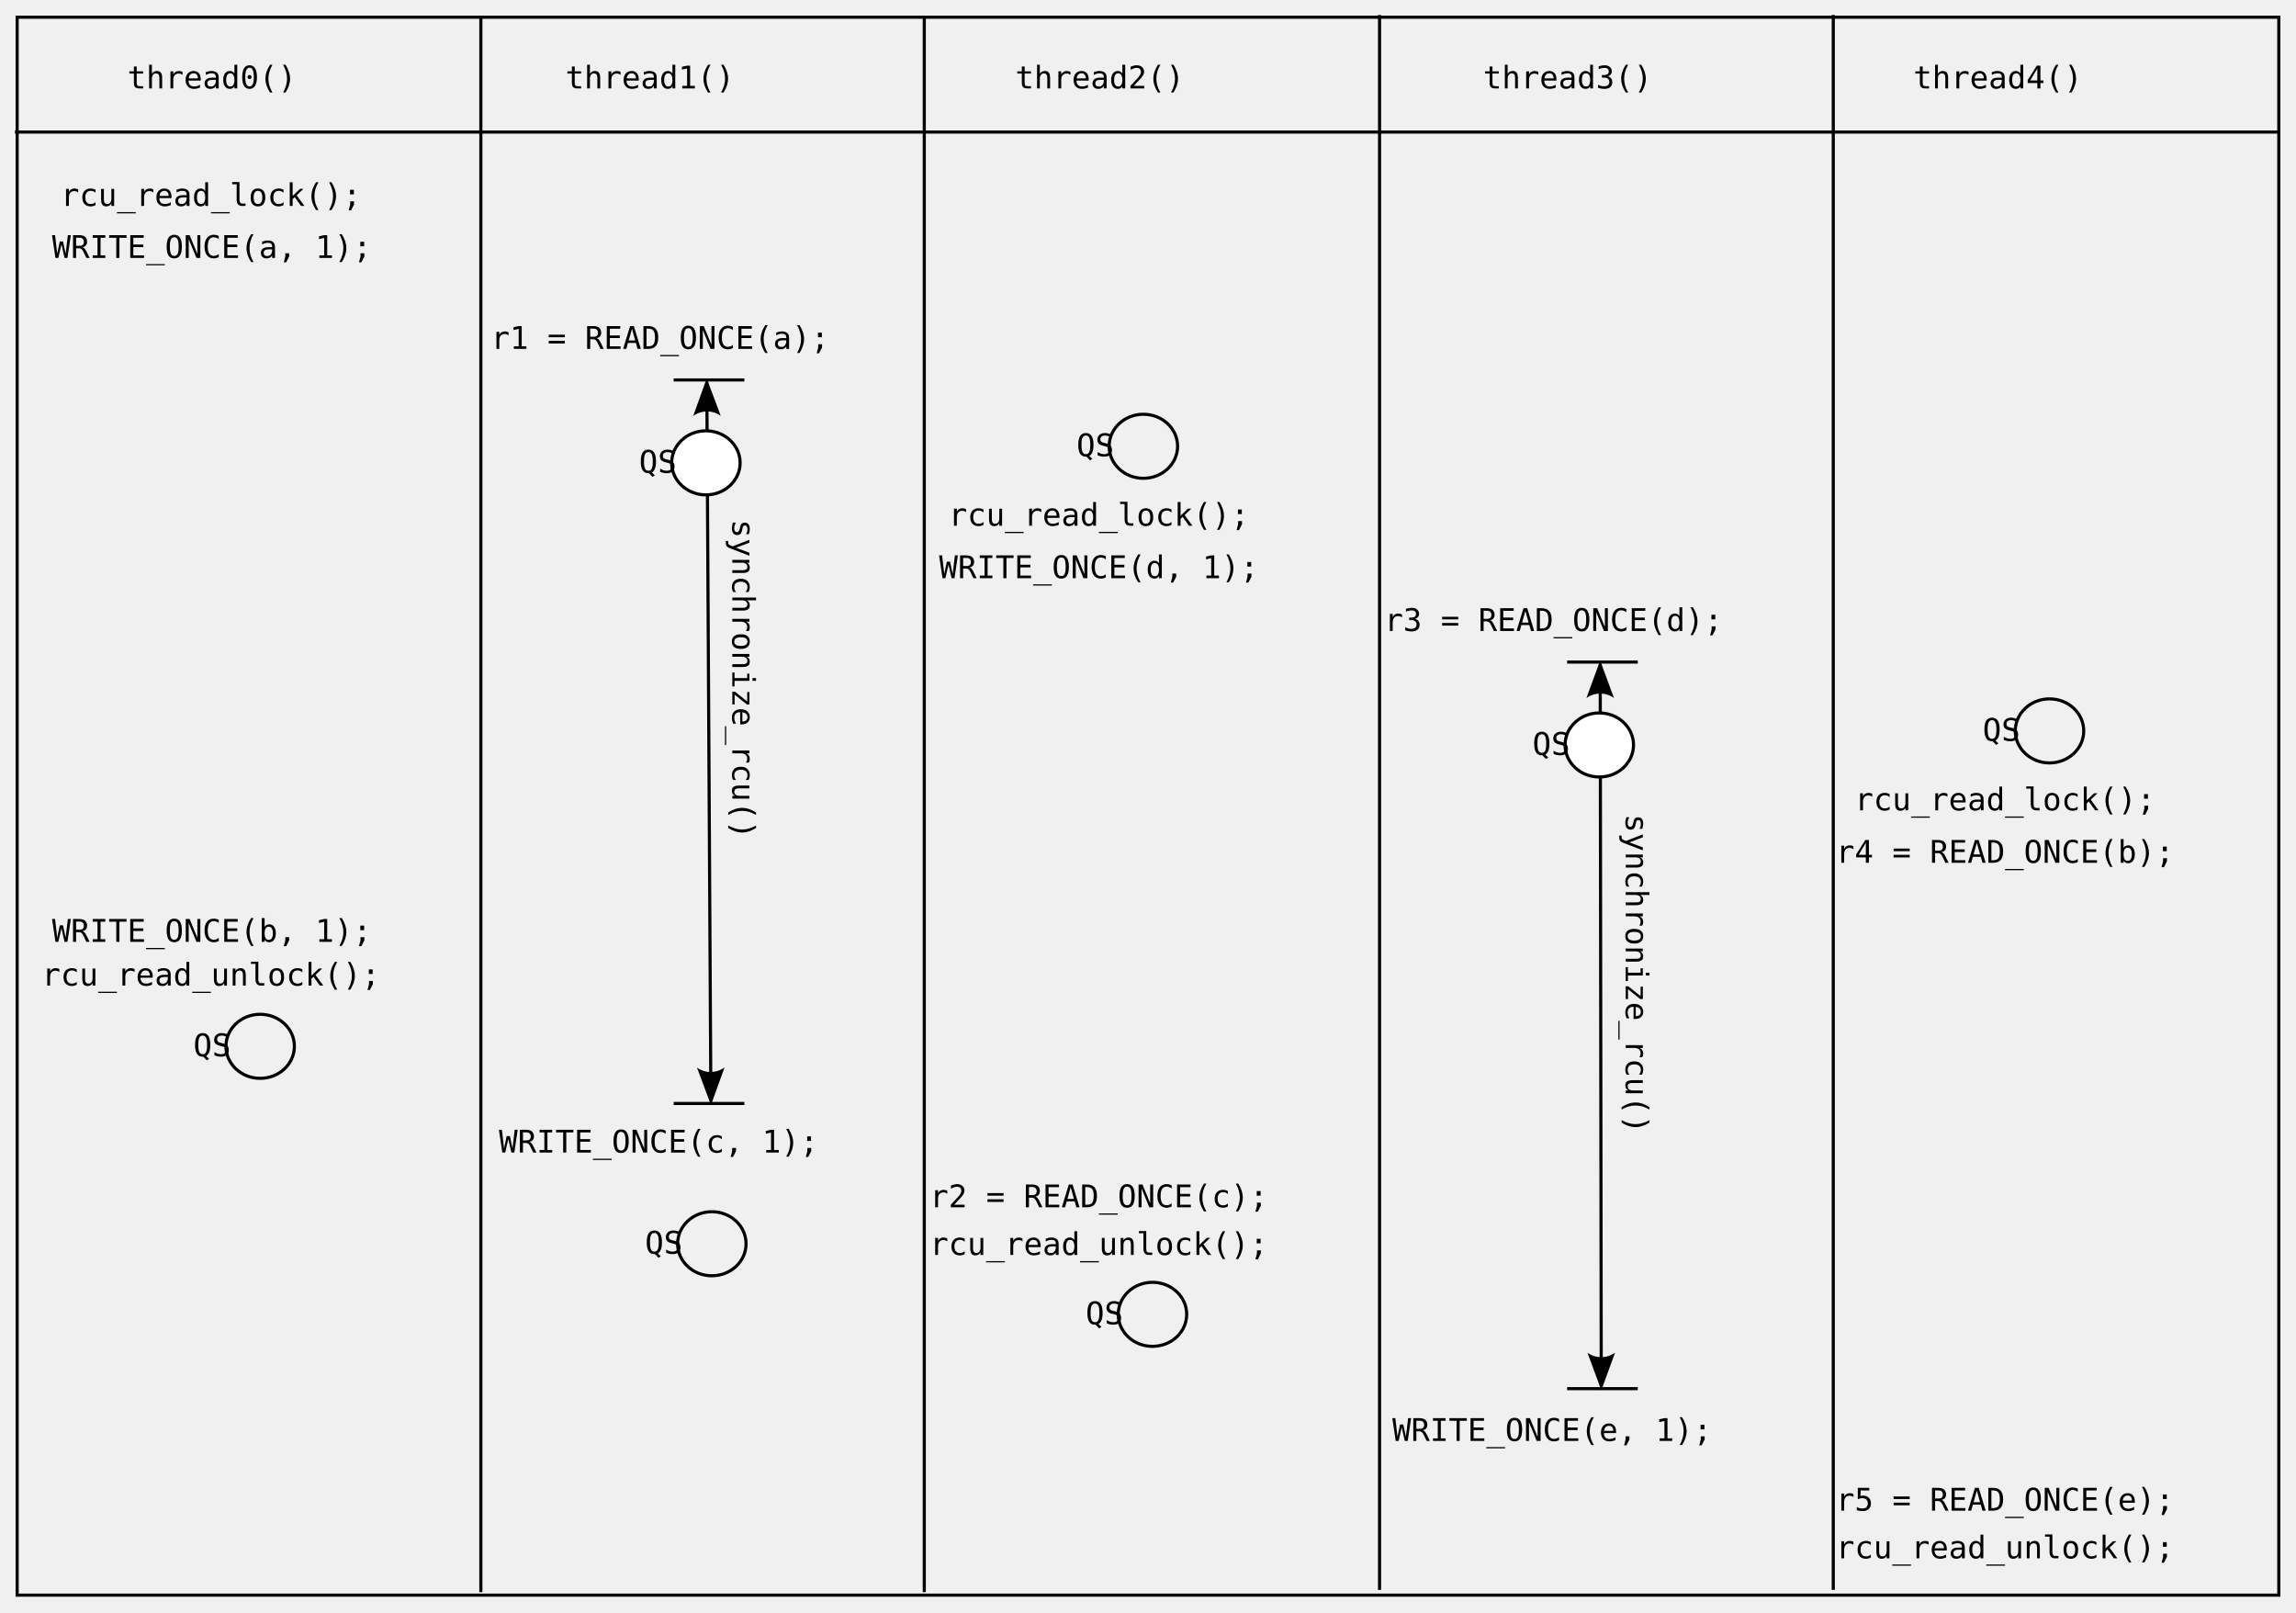
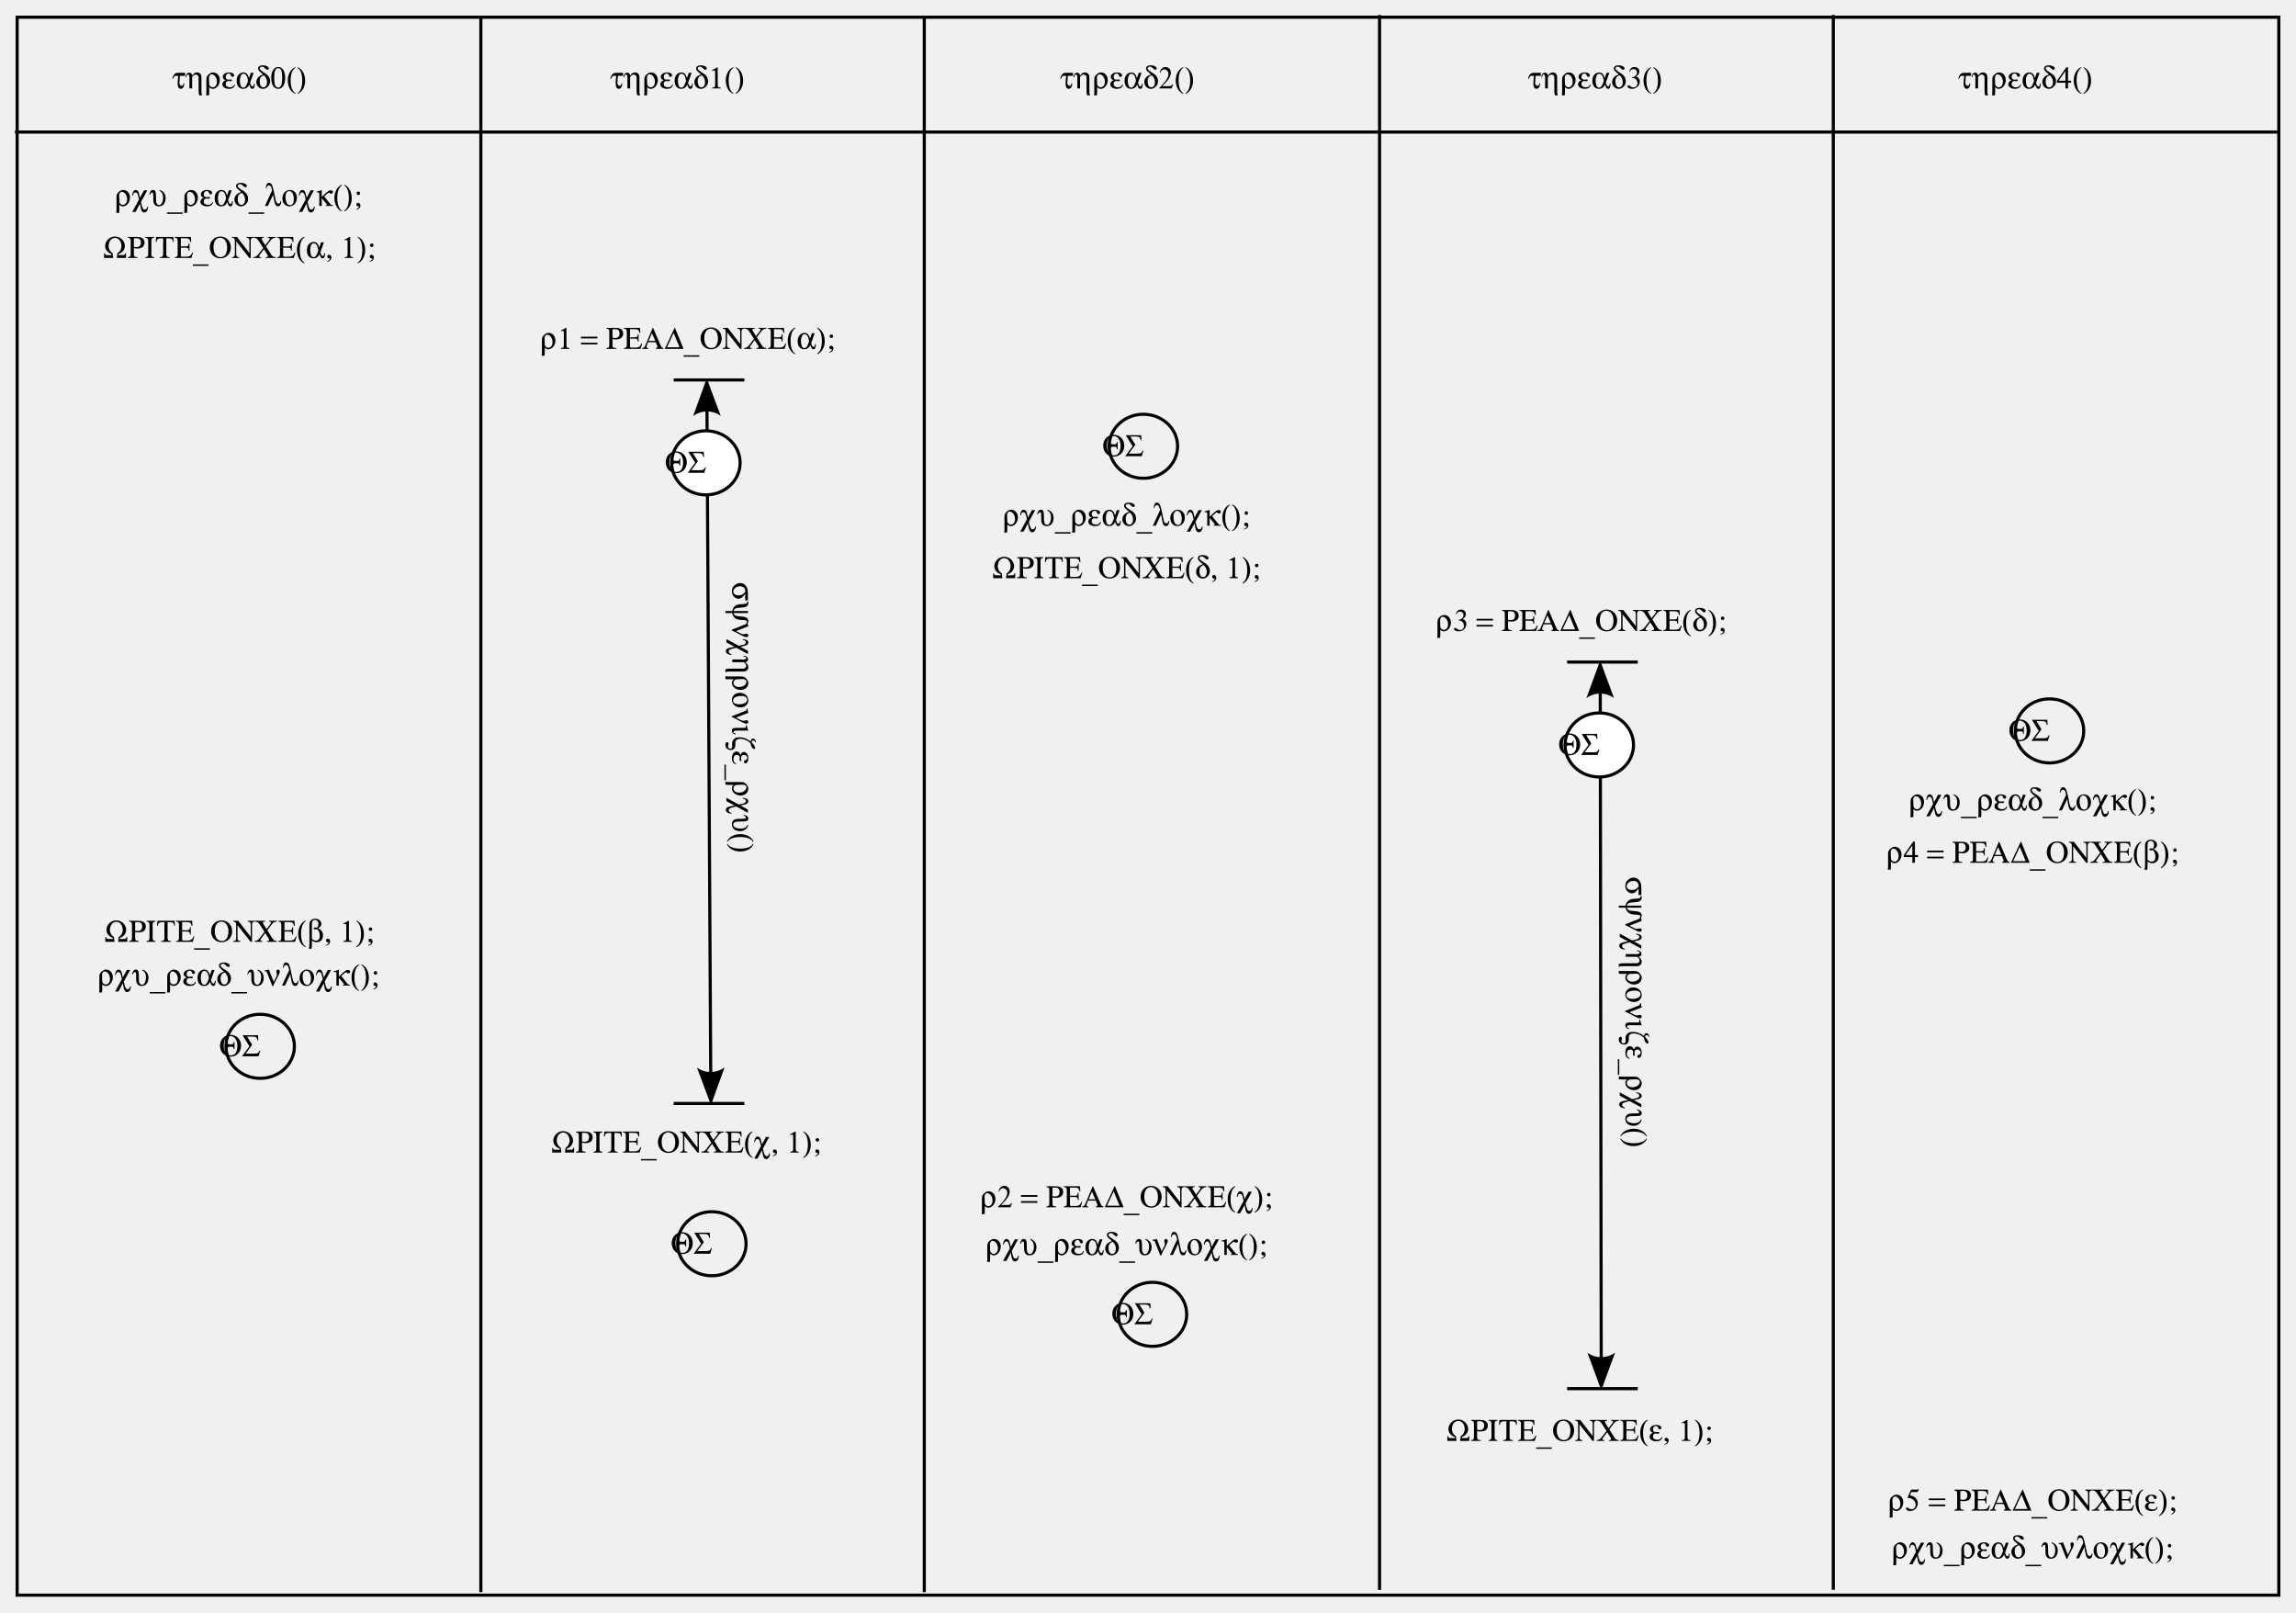
<svg xmlns="http://www.w3.org/2000/svg" width="735.25" height="516.219" id="svg2" version="1.1">
  <defs id="defs4">
    <marker orient="auto" refY="0" refX="0" id="Arrow2Lend" style="overflow:visible">
      <path id="path3792" style="fill-rule:evenodd;stroke-width:0.625;stroke-linejoin:round" d="M 8.719,4.034 -2.207,0.016 8.719,-4.002 c -1.745,2.372 -1.735,5.617 -6e-7,8.035 z" transform="matrix(-1.1,0,0,-1.1,-1.1,0)" />
    </marker>
    <marker orient="auto" refY="0" refX="0" id="Arrow2Lstart" style="overflow:visible">
      <path id="path3789" style="fill-rule:evenodd;stroke-width:0.625;stroke-linejoin:round" d="M 8.719,4.034 -2.207,0.016 8.719,-4.002 c -1.745,2.372 -1.735,5.617 -6e-7,8.035 z" transform="matrix(1.1,0,0,1.1,1.1,0)" />
    </marker>
    <marker orient="auto" refY="0" refX="0" id="Arrow2Lstart-4" style="overflow:visible">
      <path id="path3789-9" style="fill-rule:evenodd;stroke-width:0.625;stroke-linejoin:round" d="M 8.719,4.034 -2.207,0.016 8.719,-4.002 c -1.745,2.372 -1.735,5.617 -6e-7,8.035 z" transform="matrix(1.1,0,0,1.1,1.1,0)" />
    </marker>
    <marker orient="auto" refY="0" refX="0" id="Arrow2Lend-4" style="overflow:visible">
      <path id="path3792-4" style="fill-rule:evenodd;stroke-width:0.625;stroke-linejoin:round" d="M 8.719,4.034 -2.207,0.016 8.719,-4.002 c -1.745,2.372 -1.735,5.617 -6e-7,8.035 z" transform="matrix(-1.1,0,0,-1.1,-1.1,0)" />
    </marker>
  </defs>
  <g id="layer1" transform="translate(-29.15625,-185.5938)">
-     <flowRoot xml:space="preserve" id="flowRoot2985" style="font-size:10px;font-style:normal;font-variant:normal;font-weight:normal;font-stretch:normal;text-align:center;line-height:125%;letter-spacing:0px;word-spacing:0px;writing-mode:lr-tb;text-anchor:middle;fill:#000000;fill-opacity:1;stroke:none;font-family:monospace;-inkscape-font-specification:monospace">
+     <flowRoot xml:space="preserve" id="flowRoot2985" style="font-size:10px;font-style:normal;font-variant:normal;font-weight:normal;font-stretch:normal;text-align:center;line-height:125%;letter-spacing:0px;word-spacing:0px;writing-mode:lr-tb;text-anchor:middle;fill:#000000;fill-opacity:1;stroke:none;font-family:Symbol;-inkscape-font-specification:Symbol">
      <flowRegion id="flowRegion2987">
        <rect id="rect2989" width="82.857" height="11.429" x="240" y="492.362" />
      </flowRegion>
      <flowPara id="flowPara2991" />
    </flowRoot>
    <g id="g4433" transform="translate(2,-12)">
-       <text id="text2993" y="-261.666" x="436.123" style="font-size:10px;font-style:normal;font-variant:normal;font-weight:normal;font-stretch:normal;text-align:center;line-height:125%;letter-spacing:0px;word-spacing:0px;writing-mode:lr-tb;text-anchor:middle;fill:#000000;fill-opacity:1;stroke:none;font-family:monospace;-inkscape-font-specification:monospace" xml:space="preserve" transform="matrix(0,1,-1,0,0,0)">
+       <text id="text2993" y="-261.666" x="436.123" style="font-size:10px;font-style:normal;font-variant:normal;font-weight:normal;font-stretch:normal;text-align:center;line-height:125%;letter-spacing:0px;word-spacing:0px;writing-mode:lr-tb;text-anchor:middle;fill:#000000;fill-opacity:1;stroke:none;font-family:Symbol;-inkscape-font-specification:Symbol" xml:space="preserve" transform="matrix(0,1,-1,0,0,0)">
        <tspan y="-261.666" x="436.123" id="tspan2995">synchronize_rcu()</tspan>
      </text>
      <g id="g4417" transform="matrix(0,1,-1,0,730.9026,222.4928)">
        <path style="fill:none;stroke:#000000;stroke-width:1px;stroke-linecap:butt;stroke-linejoin:miter;stroke-opacity:1;marker-start:url(#Arrow2Lstart);marker-end:url(#Arrow2Lend)" d="M 97.581,477.405 327.579,476.098" id="path2997" />
        <path style="fill:none;stroke:#000000;stroke-width:1px;stroke-linecap:butt;stroke-linejoin:miter;stroke-opacity:1" d="m 96.753,465.384 0,22.627" id="path4397" />
        <path style="fill:none;stroke:#000000;stroke-width:1px;stroke-linecap:butt;stroke-linejoin:miter;stroke-opacity:1" d="m 328.407,465.384 0,22.627" id="path4397-5" />
      </g>
    </g>
-     <text xml:space="preserve" style="font-size:10px;font-style:normal;font-variant:normal;font-weight:normal;font-stretch:normal;text-align:center;line-height:125%;letter-spacing:0px;word-spacing:0px;writing-mode:lr-tb;text-anchor:middle;fill:#000000;fill-opacity:1;stroke:none;font-family:monospace;-inkscape-font-specification:monospace" x="112.047" y="268.181" id="text4429">
+     <text xml:space="preserve" style="font-size:10px;font-style:normal;font-variant:normal;font-weight:normal;font-stretch:normal;text-align:center;line-height:125%;letter-spacing:0px;word-spacing:0px;writing-mode:lr-tb;text-anchor:middle;fill:#000000;fill-opacity:1;stroke:none;font-family:Symbol;-inkscape-font-specification:Symbol" x="112.047" y="268.181" id="text4429">
      <tspan id="tspan4431" x="112.047" y="268.181">WRITE_ONCE(a, 1);</tspan>
    </text>
-     <text xml:space="preserve" style="font-size:10px;font-style:normal;font-variant:normal;font-weight:normal;font-stretch:normal;text-align:center;line-height:125%;letter-spacing:0px;word-spacing:0px;writing-mode:lr-tb;text-anchor:middle;fill:#000000;fill-opacity:1;stroke:none;font-family:monospace;-inkscape-font-specification:monospace" x="112.047" y="487.138" id="text4441">
+     <text xml:space="preserve" style="font-size:10px;font-style:normal;font-variant:normal;font-weight:normal;font-stretch:normal;text-align:center;line-height:125%;letter-spacing:0px;word-spacing:0px;writing-mode:lr-tb;text-anchor:middle;fill:#000000;fill-opacity:1;stroke:none;font-family:Symbol;-inkscape-font-specification:Symbol" x="112.047" y="487.138" id="text4441">
      <tspan id="tspan4443" x="112.047" y="487.138">WRITE_ONCE(b, 1);</tspan>
    </text>
-     <text xml:space="preserve" style="font-size:10px;font-style:normal;font-variant:normal;font-weight:normal;font-stretch:normal;text-align:center;line-height:125%;letter-spacing:0px;word-spacing:0px;writing-mode:lr-tb;text-anchor:middle;fill:#000000;fill-opacity:1;stroke:none;font-family:monospace;-inkscape-font-specification:monospace" x="255.609" y="297.293" id="text4445">
+     <text xml:space="preserve" style="font-size:10px;font-style:normal;font-variant:normal;font-weight:normal;font-stretch:normal;text-align:center;line-height:125%;letter-spacing:0px;word-spacing:0px;writing-mode:lr-tb;text-anchor:middle;fill:#000000;fill-opacity:1;stroke:none;font-family:Symbol;-inkscape-font-specification:Symbol" x="255.609" y="297.293" id="text4445">
      <tspan id="tspan4447" x="255.609" y="297.293">r1 = READ_ONCE(a);</tspan>
    </text>
-     <text xml:space="preserve" style="font-size:10px;font-style:normal;font-variant:normal;font-weight:normal;font-stretch:normal;text-align:center;line-height:125%;letter-spacing:0px;word-spacing:0px;writing-mode:lr-tb;text-anchor:middle;fill:#000000;fill-opacity:1;stroke:none;font-family:monospace;-inkscape-font-specification:monospace" x="255.144" y="554.618" id="text4449">
+     <text xml:space="preserve" style="font-size:10px;font-style:normal;font-variant:normal;font-weight:normal;font-stretch:normal;text-align:center;line-height:125%;letter-spacing:0px;word-spacing:0px;writing-mode:lr-tb;text-anchor:middle;fill:#000000;fill-opacity:1;stroke:none;font-family:Symbol;-inkscape-font-specification:Symbol" x="255.144" y="554.618" id="text4449">
      <tspan id="tspan4451" x="255.144" y="554.618">WRITE_ONCE(c, 1);</tspan>
    </text>
-     <text xml:space="preserve" style="font-size:10px;font-style:normal;font-variant:normal;font-weight:normal;font-stretch:normal;text-align:center;line-height:125%;letter-spacing:0px;word-spacing:0px;writing-mode:lr-tb;text-anchor:middle;fill:#000000;fill-opacity:1;stroke:none;font-family:monospace;-inkscape-font-specification:monospace" x="396.103" y="370.711" id="text4453">
+     <text xml:space="preserve" style="font-size:10px;font-style:normal;font-variant:normal;font-weight:normal;font-stretch:normal;text-align:center;line-height:125%;letter-spacing:0px;word-spacing:0px;writing-mode:lr-tb;text-anchor:middle;fill:#000000;fill-opacity:1;stroke:none;font-family:Symbol;-inkscape-font-specification:Symbol" x="396.103" y="370.711" id="text4453">
      <tspan id="tspan4455" x="396.103" y="370.711">WRITE_ONCE(d, 1);</tspan>
    </text>
-     <text xml:space="preserve" style="font-size:10px;font-style:normal;font-variant:normal;font-weight:normal;font-stretch:normal;text-align:center;line-height:125%;letter-spacing:0px;word-spacing:0px;writing-mode:lr-tb;text-anchor:middle;fill:#000000;fill-opacity:1;stroke:none;font-family:monospace;-inkscape-font-specification:monospace" x="396.103" y="572.136" id="text4457">
+     <text xml:space="preserve" style="font-size:10px;font-style:normal;font-variant:normal;font-weight:normal;font-stretch:normal;text-align:center;line-height:125%;letter-spacing:0px;word-spacing:0px;writing-mode:lr-tb;text-anchor:middle;fill:#000000;fill-opacity:1;stroke:none;font-family:Symbol;-inkscape-font-specification:Symbol" x="396.103" y="572.136" id="text4457">
      <tspan id="tspan4459" x="396.103" y="572.136">r2 = READ_ONCE(c);</tspan>
    </text>
-     <text xml:space="preserve" style="font-size:10px;font-style:normal;font-variant:normal;font-weight:normal;font-stretch:normal;text-align:center;line-height:125%;letter-spacing:0px;word-spacing:0px;writing-mode:lr-tb;text-anchor:middle;fill:#000000;fill-opacity:1;stroke:none;font-family:monospace;-inkscape-font-specification:monospace" x="112.082" y="213.91" id="text4461">
+     <text xml:space="preserve" style="font-size:10px;font-style:normal;font-variant:normal;font-weight:normal;font-stretch:normal;text-align:center;line-height:125%;letter-spacing:0px;word-spacing:0px;writing-mode:lr-tb;text-anchor:middle;fill:#000000;fill-opacity:1;stroke:none;font-family:Symbol;-inkscape-font-specification:Symbol" x="112.082" y="213.91" id="text4461">
      <tspan id="tspan4463" x="112.082" y="213.91">thread0()</tspan>
    </text>
-     <text xml:space="preserve" style="font-size:10px;font-style:normal;font-variant:normal;font-weight:normal;font-stretch:normal;text-align:center;line-height:125%;letter-spacing:0px;word-spacing:0px;writing-mode:lr-tb;text-anchor:middle;fill:#000000;fill-opacity:1;stroke:none;font-family:monospace;-inkscape-font-specification:monospace" x="252.345" y="213.91" id="text4461-6">
+     <text xml:space="preserve" style="font-size:10px;font-style:normal;font-variant:normal;font-weight:normal;font-stretch:normal;text-align:center;line-height:125%;letter-spacing:0px;word-spacing:0px;writing-mode:lr-tb;text-anchor:middle;fill:#000000;fill-opacity:1;stroke:none;font-family:Symbol;-inkscape-font-specification:Symbol" x="252.345" y="213.91" id="text4461-6">
      <tspan id="tspan4463-0" x="252.345" y="213.91">thread1()</tspan>
    </text>
-     <text xml:space="preserve" style="font-size:10px;font-style:normal;font-variant:normal;font-weight:normal;font-stretch:normal;text-align:center;line-height:125%;letter-spacing:0px;word-spacing:0px;writing-mode:lr-tb;text-anchor:middle;fill:#000000;fill-opacity:1;stroke:none;font-family:monospace;-inkscape-font-specification:monospace" x="396.426" y="213.91" id="text4461-2">
+     <text xml:space="preserve" style="font-size:10px;font-style:normal;font-variant:normal;font-weight:normal;font-stretch:normal;text-align:center;line-height:125%;letter-spacing:0px;word-spacing:0px;writing-mode:lr-tb;text-anchor:middle;fill:#000000;fill-opacity:1;stroke:none;font-family:Symbol;-inkscape-font-specification:Symbol" x="396.426" y="213.91" id="text4461-2">
      <tspan id="tspan4463-2" x="396.426" y="213.91">thread2()</tspan>
    </text>
    <rect style="fill:none;stroke:#000000;stroke-width:1;stroke-miterlimit:4;stroke-opacity:1;stroke-dasharray:none;stroke-dashoffset:0" id="rect4495" width="724.252" height="505.212" x="34.648" y="191.106" />
    <path style="fill:none;stroke:#000000;stroke-width:1;stroke-linecap:butt;stroke-linejoin:miter;stroke-miterlimit:4;stroke-opacity:1;stroke-dasharray:none;stroke-dashoffset:0" d="m 183.141,191.106 0,504.242" id="path4497" />
    <path style="fill:none;stroke:#000000;stroke-width:1;stroke-linecap:butt;stroke-linejoin:miter;stroke-miterlimit:4;stroke-opacity:1;stroke-dasharray:none;stroke-dashoffset:0" d="m 325.139,191.106 0,504.242" id="path4497-5" />
-     <text xml:space="preserve" style="font-size:10px;font-style:normal;font-variant:normal;font-weight:normal;font-stretch:normal;text-align:center;line-height:125%;letter-spacing:0px;word-spacing:0px;writing-mode:lr-tb;text-anchor:middle;fill:#000000;fill-opacity:1;stroke:none;font-family:monospace;-inkscape-font-specification:monospace" x="111.759" y="251.54" id="text4429-8">
+     <text xml:space="preserve" style="font-size:10px;font-style:normal;font-variant:normal;font-weight:normal;font-stretch:normal;text-align:center;line-height:125%;letter-spacing:0px;word-spacing:0px;writing-mode:lr-tb;text-anchor:middle;fill:#000000;fill-opacity:1;stroke:none;font-family:Symbol;-inkscape-font-specification:Symbol" x="111.759" y="251.54" id="text4429-8">
      <tspan id="tspan4431-9" x="111.759" y="251.54">rcu_read_lock();</tspan>
    </text>
-     <text xml:space="preserve" style="font-size:10px;font-style:normal;font-variant:normal;font-weight:normal;font-stretch:normal;text-align:center;line-height:125%;letter-spacing:0px;word-spacing:0px;writing-mode:lr-tb;text-anchor:middle;fill:#000000;fill-opacity:1;stroke:none;font-family:monospace;-inkscape-font-specification:monospace" x="396.103" y="353.916" id="text4429-8-9">
+     <text xml:space="preserve" style="font-size:10px;font-style:normal;font-variant:normal;font-weight:normal;font-stretch:normal;text-align:center;line-height:125%;letter-spacing:0px;word-spacing:0px;writing-mode:lr-tb;text-anchor:middle;fill:#000000;fill-opacity:1;stroke:none;font-family:Symbol;-inkscape-font-specification:Symbol" x="396.103" y="353.916" id="text4429-8-9">
      <tspan id="tspan4431-9-4" x="396.103" y="353.916">rcu_read_lock();</tspan>
    </text>
-     <text xml:space="preserve" style="font-size:10px;font-style:normal;font-variant:normal;font-weight:normal;font-stretch:normal;text-align:center;line-height:125%;letter-spacing:0px;word-spacing:0px;writing-mode:lr-tb;text-anchor:middle;fill:#000000;fill-opacity:1;stroke:none;font-family:monospace;-inkscape-font-specification:monospace" x="396.103" y="587.403" id="text4429-8-9-3">
+     <text xml:space="preserve" style="font-size:10px;font-style:normal;font-variant:normal;font-weight:normal;font-stretch:normal;text-align:center;line-height:125%;letter-spacing:0px;word-spacing:0px;writing-mode:lr-tb;text-anchor:middle;fill:#000000;fill-opacity:1;stroke:none;font-family:Symbol;-inkscape-font-specification:Symbol" x="396.103" y="587.403" id="text4429-8-9-3">
      <tspan id="tspan4431-9-4-4" x="396.103" y="587.403">rcu_read_unlock();</tspan>
    </text>
-     <text xml:space="preserve" style="font-size:10px;font-style:normal;font-variant:normal;font-weight:normal;font-stretch:normal;text-align:center;line-height:125%;letter-spacing:0px;word-spacing:0px;writing-mode:lr-tb;text-anchor:middle;fill:#000000;fill-opacity:1;stroke:none;font-family:monospace;-inkscape-font-specification:monospace" x="111.759" y="501.153" id="text4429-8-9-3-1">
+     <text xml:space="preserve" style="font-size:10px;font-style:normal;font-variant:normal;font-weight:normal;font-stretch:normal;text-align:center;line-height:125%;letter-spacing:0px;word-spacing:0px;writing-mode:lr-tb;text-anchor:middle;fill:#000000;fill-opacity:1;stroke:none;font-family:Symbol;-inkscape-font-specification:Symbol" x="111.759" y="501.153" id="text4429-8-9-3-1">
      <tspan id="tspan4431-9-4-4-6" x="111.759" y="501.153">rcu_read_unlock();</tspan>
    </text>
    <path style="fill:none;stroke:#000000;stroke-width:1px;stroke-linecap:butt;stroke-linejoin:miter;stroke-opacity:1" d="m 33.941,227.876 724.942,0" id="path4608" />
-     <text xml:space="preserve" style="font-size:10px;font-style:normal;font-variant:normal;font-weight:normal;font-stretch:normal;text-align:center;line-height:125%;letter-spacing:0px;word-spacing:0px;writing-mode:lr-tb;text-anchor:middle;fill:#000000;fill-opacity:1;stroke:none;font-family:monospace;-inkscape-font-specification:monospace" x="394.944" y="331.664" id="text4648">
+     <text xml:space="preserve" style="font-size:10px;font-style:normal;font-variant:normal;font-weight:normal;font-stretch:normal;text-align:center;line-height:125%;letter-spacing:0px;word-spacing:0px;writing-mode:lr-tb;text-anchor:middle;fill:#000000;fill-opacity:1;stroke:none;font-family:Symbol;-inkscape-font-specification:Symbol" x="394.944" y="331.664" id="text4648">
      <tspan id="tspan4650" x="394.944" y="331.664">QS</tspan>
    </text>
    <path style="fill:none;stroke:#000000;stroke-width:1;stroke-miterlimit:4;stroke-opacity:1;stroke-dasharray:none;stroke-dashoffset:0" id="path4652" d="m 358.869,132.622 a 10.96,10.253 0 1 1 -0.023,0" transform="translate(36.44112,185.6061)" />
-     <text xml:space="preserve" style="font-size:10px;font-style:normal;font-variant:normal;font-weight:normal;font-stretch:normal;text-align:center;line-height:125%;letter-spacing:0px;word-spacing:0px;writing-mode:lr-tb;text-anchor:middle;fill:#000000;fill-opacity:1;stroke:none;font-family:monospace;-inkscape-font-specification:monospace" x="112.12" y="523.779" id="text4648-4">
+     <text xml:space="preserve" style="font-size:10px;font-style:normal;font-variant:normal;font-weight:normal;font-stretch:normal;text-align:center;line-height:125%;letter-spacing:0px;word-spacing:0px;writing-mode:lr-tb;text-anchor:middle;fill:#000000;fill-opacity:1;stroke:none;font-family:Symbol;-inkscape-font-specification:Symbol" x="112.12" y="523.779" id="text4648-4">
      <tspan id="tspan4650-4" x="112.12" y="523.779">QS</tspan>
    </text>
    <path style="fill:none;stroke:#000000;stroke-width:1;stroke-miterlimit:4;stroke-opacity:1;stroke-dasharray:none;stroke-dashoffset:0" id="path4652-7" d="m 358.869,132.622 a 10.96,10.253 0 1 1 -0.023,0" transform="translate(-246.3835,377.7212)" />
    <path style="fill:#ffffff;fill-opacity:1;stroke:#000000;stroke-width:1;stroke-miterlimit:4;stroke-opacity:1;stroke-dasharray:none;stroke-dashoffset:0" id="path4652-7-7" d="m 358.869,132.622 a 10.96,10.253 0 1 1 -0.023,0" transform="translate(-103.6525,190.9088)" />
-     <text xml:space="preserve" style="font-size:10px;font-style:normal;font-variant:normal;font-weight:normal;font-stretch:normal;text-align:center;line-height:125%;letter-spacing:0px;word-spacing:0px;writing-mode:lr-tb;text-anchor:middle;fill:#000000;fill-opacity:1;stroke:none;font-family:monospace;-inkscape-font-specification:monospace" x="254.851" y="336.966" id="text4648-4-3">
+     <text xml:space="preserve" style="font-size:10px;font-style:normal;font-variant:normal;font-weight:normal;font-stretch:normal;text-align:center;line-height:125%;letter-spacing:0px;word-spacing:0px;writing-mode:lr-tb;text-anchor:middle;fill:#000000;fill-opacity:1;stroke:none;font-family:Symbol;-inkscape-font-specification:Symbol" x="254.851" y="336.966" id="text4648-4-3">
      <tspan id="tspan4650-4-5" x="254.851" y="336.966">QS</tspan>
    </text>
    <path style="fill:none;stroke:#000000;stroke-width:1;stroke-linecap:butt;stroke-linejoin:miter;stroke-miterlimit:4;stroke-opacity:1;stroke-dasharray:none;stroke-dashoffset:0" d="m 470.933,190.399 0,504.242" id="path4497-5-6" />
    <path style="fill:none;stroke:#000000;stroke-width:1;stroke-linecap:butt;stroke-linejoin:miter;stroke-miterlimit:4;stroke-opacity:1;stroke-dasharray:none;stroke-dashoffset:0" d="m 616.228,190.383 0,504.242" id="path4497-5-2" />
    <g id="g4433-6" transform="translate(288.0964,78.32827)">
-       <text id="text2993-7" y="-261.666" x="440.123" style="font-size:10px;font-style:normal;font-variant:normal;font-weight:normal;font-stretch:normal;text-align:center;line-height:125%;letter-spacing:0px;word-spacing:0px;writing-mode:lr-tb;text-anchor:middle;fill:#000000;fill-opacity:1;stroke:none;font-family:monospace;-inkscape-font-specification:monospace" xml:space="preserve" transform="matrix(0,1,-1,0,0,0)">
+       <text id="text2993-7" y="-261.666" x="440.123" style="font-size:10px;font-style:normal;font-variant:normal;font-weight:normal;font-stretch:normal;text-align:center;line-height:125%;letter-spacing:0px;word-spacing:0px;writing-mode:lr-tb;text-anchor:middle;fill:#000000;fill-opacity:1;stroke:none;font-family:Symbol;-inkscape-font-specification:Symbol" xml:space="preserve" transform="matrix(0,1,-1,0,0,0)">
        <tspan y="-261.666" x="440.123" id="tspan2995-1">synchronize_rcu()</tspan>
      </text>
      <g id="g4417-1" transform="matrix(0,1,-1,0,730.9026,222.4928)">
        <path style="fill:none;stroke:#000000;stroke-width:1px;stroke-linecap:butt;stroke-linejoin:miter;stroke-opacity:1;marker-start:url(#Arrow2Lstart);marker-end:url(#Arrow2Lend)" d="M 97.581,477.405 328.562,477.072" id="path2997-2" />
        <path style="fill:none;stroke:#000000;stroke-width:1px;stroke-linecap:butt;stroke-linejoin:miter;stroke-opacity:1" d="m 96.753,465.384 0,22.627" id="path4397-3" />
        <path style="fill:none;stroke:#000000;stroke-width:1px;stroke-linecap:butt;stroke-linejoin:miter;stroke-opacity:1" d="m 329.39,465.384 0,22.627" id="path4397-5-4" />
      </g>
    </g>
-     <text xml:space="preserve" style="font-size:10px;font-style:normal;font-variant:normal;font-weight:normal;font-stretch:normal;text-align:center;line-height:125%;letter-spacing:0px;word-spacing:0px;writing-mode:lr-tb;text-anchor:middle;fill:#000000;fill-opacity:1;stroke:none;font-family:monospace;-inkscape-font-specification:monospace" x="541.705" y="387.622" id="text4445-0">
+     <text xml:space="preserve" style="font-size:10px;font-style:normal;font-variant:normal;font-weight:normal;font-stretch:normal;text-align:center;line-height:125%;letter-spacing:0px;word-spacing:0px;writing-mode:lr-tb;text-anchor:middle;fill:#000000;fill-opacity:1;stroke:none;font-family:Symbol;-inkscape-font-specification:Symbol" x="541.705" y="387.622" id="text4445-0">
      <tspan id="tspan4447-5" x="541.705" y="387.622">r3 = READ_ONCE(d);</tspan>
    </text>
-     <text xml:space="preserve" style="font-size:10px;font-style:normal;font-variant:normal;font-weight:normal;font-stretch:normal;text-align:center;line-height:125%;letter-spacing:0px;word-spacing:0px;writing-mode:lr-tb;text-anchor:middle;fill:#000000;fill-opacity:1;stroke:none;font-family:monospace;-inkscape-font-specification:monospace" x="541.241" y="646.946" id="text4449-6">
+     <text xml:space="preserve" style="font-size:10px;font-style:normal;font-variant:normal;font-weight:normal;font-stretch:normal;text-align:center;line-height:125%;letter-spacing:0px;word-spacing:0px;writing-mode:lr-tb;text-anchor:middle;fill:#000000;fill-opacity:1;stroke:none;font-family:Symbol;-inkscape-font-specification:Symbol" x="541.241" y="646.946" id="text4449-6">
      <tspan id="tspan4451-6" x="541.241" y="646.946">WRITE_ONCE(e, 1);</tspan>
    </text>
    <path style="fill:#ffffff;fill-opacity:1;stroke:#000000;stroke-width:1;stroke-miterlimit:4;stroke-opacity:1;stroke-dasharray:none;stroke-dashoffset:0" id="path4652-7-7-5" d="m 358.869,132.622 a 10.96,10.253 0 1 1 -0.023,0" transform="translate(182.4439,281.237)" />
-     <text xml:space="preserve" style="font-size:10px;font-style:normal;font-variant:normal;font-weight:normal;font-stretch:normal;text-align:center;line-height:125%;letter-spacing:0px;word-spacing:0px;writing-mode:lr-tb;text-anchor:middle;fill:#000000;fill-opacity:1;stroke:none;font-family:monospace;-inkscape-font-specification:monospace" x="540.947" y="427.294" id="text4648-4-3-1">
+     <text xml:space="preserve" style="font-size:10px;font-style:normal;font-variant:normal;font-weight:normal;font-stretch:normal;text-align:center;line-height:125%;letter-spacing:0px;word-spacing:0px;writing-mode:lr-tb;text-anchor:middle;fill:#000000;fill-opacity:1;stroke:none;font-family:Symbol;-inkscape-font-specification:Symbol" x="540.947" y="427.294" id="text4648-4-3-1">
      <tspan id="tspan4650-4-5-7" x="540.947" y="427.294">QS</tspan>
    </text>
-     <text xml:space="preserve" style="font-size:10px;font-style:normal;font-variant:normal;font-weight:normal;font-stretch:normal;text-align:center;line-height:125%;letter-spacing:0px;word-spacing:0px;writing-mode:lr-tb;text-anchor:middle;fill:#000000;fill-opacity:1;stroke:none;font-family:monospace;-inkscape-font-specification:monospace" x="686.277" y="461.839" id="text4453-7">
+     <text xml:space="preserve" style="font-size:10px;font-style:normal;font-variant:normal;font-weight:normal;font-stretch:normal;text-align:center;line-height:125%;letter-spacing:0px;word-spacing:0px;writing-mode:lr-tb;text-anchor:middle;fill:#000000;fill-opacity:1;stroke:none;font-family:Symbol;-inkscape-font-specification:Symbol" x="686.277" y="461.839" id="text4453-7">
      <tspan id="tspan4455-1" x="686.277" y="461.839">r4 = READ_ONCE(b);</tspan>
    </text>
-     <text xml:space="preserve" style="font-size:10px;font-style:normal;font-variant:normal;font-weight:normal;font-stretch:normal;text-align:center;line-height:125%;letter-spacing:0px;word-spacing:0px;writing-mode:lr-tb;text-anchor:middle;fill:#000000;fill-opacity:1;stroke:none;font-family:monospace;-inkscape-font-specification:monospace" x="686.277" y="669.264" id="text4457-9">
+     <text xml:space="preserve" style="font-size:10px;font-style:normal;font-variant:normal;font-weight:normal;font-stretch:normal;text-align:center;line-height:125%;letter-spacing:0px;word-spacing:0px;writing-mode:lr-tb;text-anchor:middle;fill:#000000;fill-opacity:1;stroke:none;font-family:Symbol;-inkscape-font-specification:Symbol" x="686.277" y="669.264" id="text4457-9">
      <tspan id="tspan4459-2" x="686.277" y="669.264">r5 = READ_ONCE(e);</tspan>
    </text>
-     <text xml:space="preserve" style="font-size:10px;font-style:normal;font-variant:normal;font-weight:normal;font-stretch:normal;text-align:center;line-height:125%;letter-spacing:0px;word-spacing:0px;writing-mode:lr-tb;text-anchor:middle;fill:#000000;fill-opacity:1;stroke:none;font-family:monospace;-inkscape-font-specification:monospace" x="686.277" y="445.044" id="text4429-8-9-33">
+     <text xml:space="preserve" style="font-size:10px;font-style:normal;font-variant:normal;font-weight:normal;font-stretch:normal;text-align:center;line-height:125%;letter-spacing:0px;word-spacing:0px;writing-mode:lr-tb;text-anchor:middle;fill:#000000;fill-opacity:1;stroke:none;font-family:Symbol;-inkscape-font-specification:Symbol" x="686.277" y="445.044" id="text4429-8-9-33">
      <tspan id="tspan4431-9-4-2" x="686.277" y="445.044">rcu_read_lock();</tspan>
    </text>
-     <text xml:space="preserve" style="font-size:10px;font-style:normal;font-variant:normal;font-weight:normal;font-stretch:normal;text-align:center;line-height:125%;letter-spacing:0px;word-spacing:0px;writing-mode:lr-tb;text-anchor:middle;fill:#000000;fill-opacity:1;stroke:none;font-family:monospace;-inkscape-font-specification:monospace" x="686.277" y="684.531" id="text4429-8-9-3-8">
+     <text xml:space="preserve" style="font-size:10px;font-style:normal;font-variant:normal;font-weight:normal;font-stretch:normal;text-align:center;line-height:125%;letter-spacing:0px;word-spacing:0px;writing-mode:lr-tb;text-anchor:middle;fill:#000000;fill-opacity:1;stroke:none;font-family:Symbol;-inkscape-font-specification:Symbol" x="686.277" y="684.531" id="text4429-8-9-3-8">
      <tspan id="tspan4431-9-4-4-5" x="686.277" y="684.531">rcu_read_unlock();</tspan>
    </text>
-     <text xml:space="preserve" style="font-size:10px;font-style:normal;font-variant:normal;font-weight:normal;font-stretch:normal;text-align:center;line-height:125%;letter-spacing:0px;word-spacing:0px;writing-mode:lr-tb;text-anchor:middle;fill:#000000;fill-opacity:1;stroke:none;font-family:monospace;-inkscape-font-specification:monospace" x="685.119" y="422.792" id="text4648-9">
+     <text xml:space="preserve" style="font-size:10px;font-style:normal;font-variant:normal;font-weight:normal;font-stretch:normal;text-align:center;line-height:125%;letter-spacing:0px;word-spacing:0px;writing-mode:lr-tb;text-anchor:middle;fill:#000000;fill-opacity:1;stroke:none;font-family:Symbol;-inkscape-font-specification:Symbol" x="685.119" y="422.792" id="text4648-9">
      <tspan id="tspan4650-7" x="685.119" y="422.792">QS</tspan>
    </text>
    <path style="fill:none;stroke:#000000;stroke-width:1;stroke-miterlimit:4;stroke-opacity:1;stroke-dasharray:none;stroke-dashoffset:0" id="path4652-8" d="m 358.869,132.622 a 10.96,10.253 0 1 1 -0.023,0" transform="translate(326.616,276.7341)" />
-     <text xml:space="preserve" style="font-size:10px;font-style:normal;font-variant:normal;font-weight:normal;font-stretch:normal;text-align:center;line-height:125%;letter-spacing:0px;word-spacing:0px;writing-mode:lr-tb;text-anchor:middle;fill:#000000;fill-opacity:1;stroke:none;font-family:monospace;-inkscape-font-specification:monospace" x="397.859" y="609.59" id="text4648-5">
+     <text xml:space="preserve" style="font-size:10px;font-style:normal;font-variant:normal;font-weight:normal;font-stretch:normal;text-align:center;line-height:125%;letter-spacing:0px;word-spacing:0px;writing-mode:lr-tb;text-anchor:middle;fill:#000000;fill-opacity:1;stroke:none;font-family:Symbol;-inkscape-font-specification:Symbol" x="397.859" y="609.59" id="text4648-5">
      <tspan id="tspan4650-77" x="397.859" y="609.59">QS</tspan>
    </text>
    <path style="fill:none;stroke:#000000;stroke-width:1;stroke-miterlimit:4;stroke-opacity:1;stroke-dasharray:none;stroke-dashoffset:0" id="path4652-80" d="m 358.869,132.622 a 10.96,10.253 0 1 1 -0.023,0" transform="translate(39.3562,463.5326)" />
-     <text xml:space="preserve" style="font-size:10px;font-style:normal;font-variant:normal;font-weight:normal;font-stretch:normal;text-align:center;line-height:125%;letter-spacing:0px;word-spacing:0px;writing-mode:lr-tb;text-anchor:middle;fill:#000000;fill-opacity:1;stroke:none;font-family:monospace;-inkscape-font-specification:monospace" x="256.76" y="586.991" id="text4648-5-2">
+     <text xml:space="preserve" style="font-size:10px;font-style:normal;font-variant:normal;font-weight:normal;font-stretch:normal;text-align:center;line-height:125%;letter-spacing:0px;word-spacing:0px;writing-mode:lr-tb;text-anchor:middle;fill:#000000;fill-opacity:1;stroke:none;font-family:Symbol;-inkscape-font-specification:Symbol" x="256.76" y="586.991" id="text4648-5-2">
      <tspan id="tspan4650-77-7" x="256.76" y="586.991">QS</tspan>
    </text>
    <path style="fill:none;stroke:#000000;stroke-width:1;stroke-miterlimit:4;stroke-opacity:1;stroke-dasharray:none;stroke-dashoffset:0" id="path4652-80-5" d="m 358.869,132.622 a 10.96,10.253 0 1 1 -0.023,0" transform="translate(-101.7433,440.9339)" />
-     <text xml:space="preserve" style="font-size:10px;font-style:normal;font-variant:normal;font-weight:normal;font-stretch:normal;text-align:center;line-height:125%;letter-spacing:0px;word-spacing:0px;writing-mode:lr-tb;text-anchor:middle;fill:#000000;fill-opacity:1;stroke:none;font-family:monospace;-inkscape-font-specification:monospace" x="546.228" y="213.91" id="text4461-2-5">
+     <text xml:space="preserve" style="font-size:10px;font-style:normal;font-variant:normal;font-weight:normal;font-stretch:normal;text-align:center;line-height:125%;letter-spacing:0px;word-spacing:0px;writing-mode:lr-tb;text-anchor:middle;fill:#000000;fill-opacity:1;stroke:none;font-family:Symbol;-inkscape-font-specification:Symbol" x="546.228" y="213.91" id="text4461-2-5">
      <tspan id="tspan4463-2-6" x="546.228" y="213.91">thread3()</tspan>
    </text>
-     <text xml:space="preserve" style="font-size:10px;font-style:normal;font-variant:normal;font-weight:normal;font-stretch:normal;text-align:center;line-height:125%;letter-spacing:0px;word-spacing:0px;writing-mode:lr-tb;text-anchor:middle;fill:#000000;fill-opacity:1;stroke:none;font-family:monospace;-inkscape-font-specification:monospace" x="684.001" y="213.91" id="text4461-2-1">
+     <text xml:space="preserve" style="font-size:10px;font-style:normal;font-variant:normal;font-weight:normal;font-stretch:normal;text-align:center;line-height:125%;letter-spacing:0px;word-spacing:0px;writing-mode:lr-tb;text-anchor:middle;fill:#000000;fill-opacity:1;stroke:none;font-family:Symbol;-inkscape-font-specification:Symbol" x="684.001" y="213.91" id="text4461-2-1">
      <tspan id="tspan4463-2-0" x="684.001" y="213.91">thread4()</tspan>
    </text>
  </g>
</svg>
